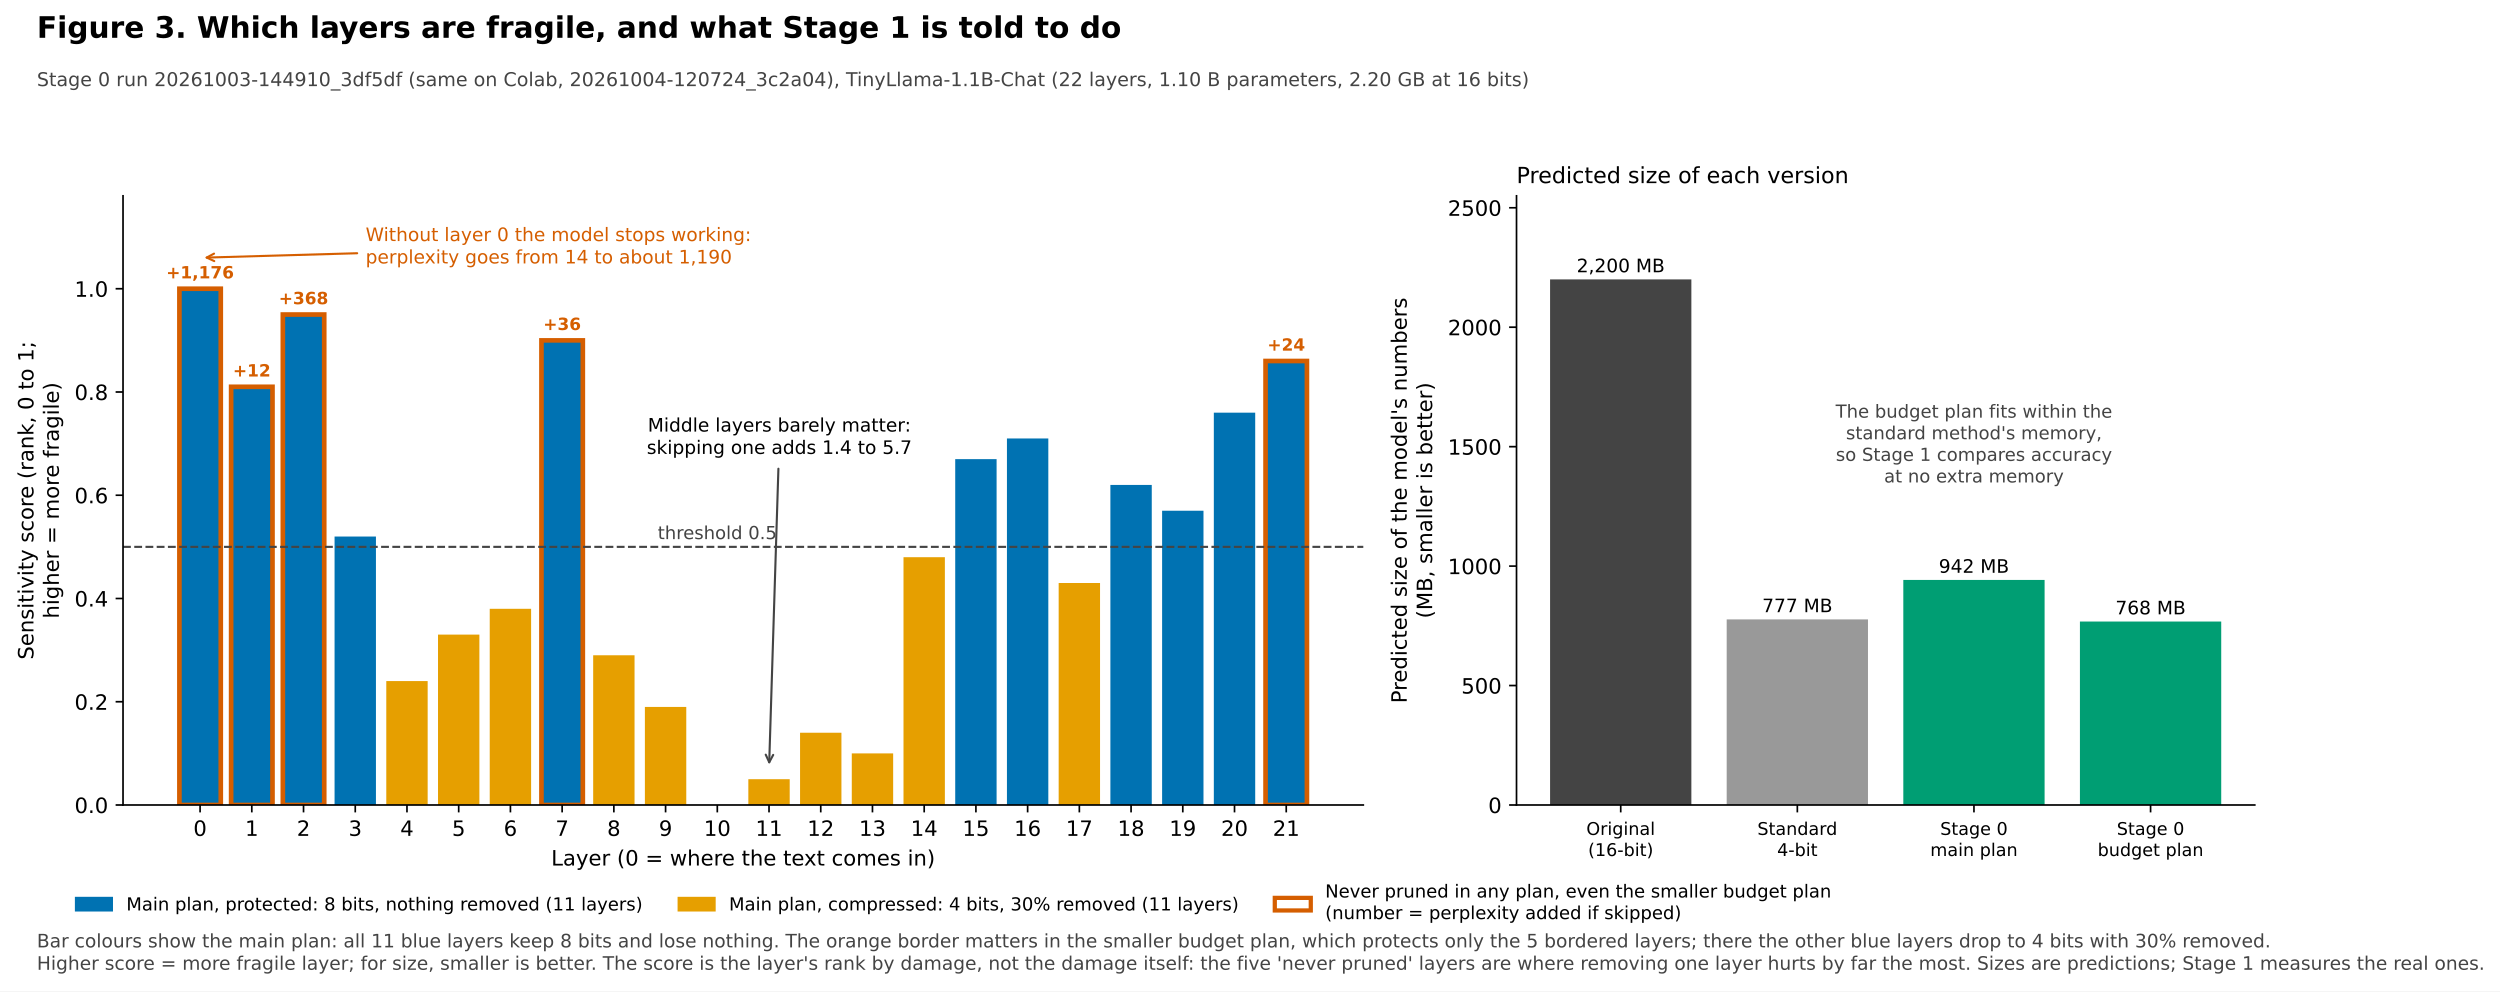
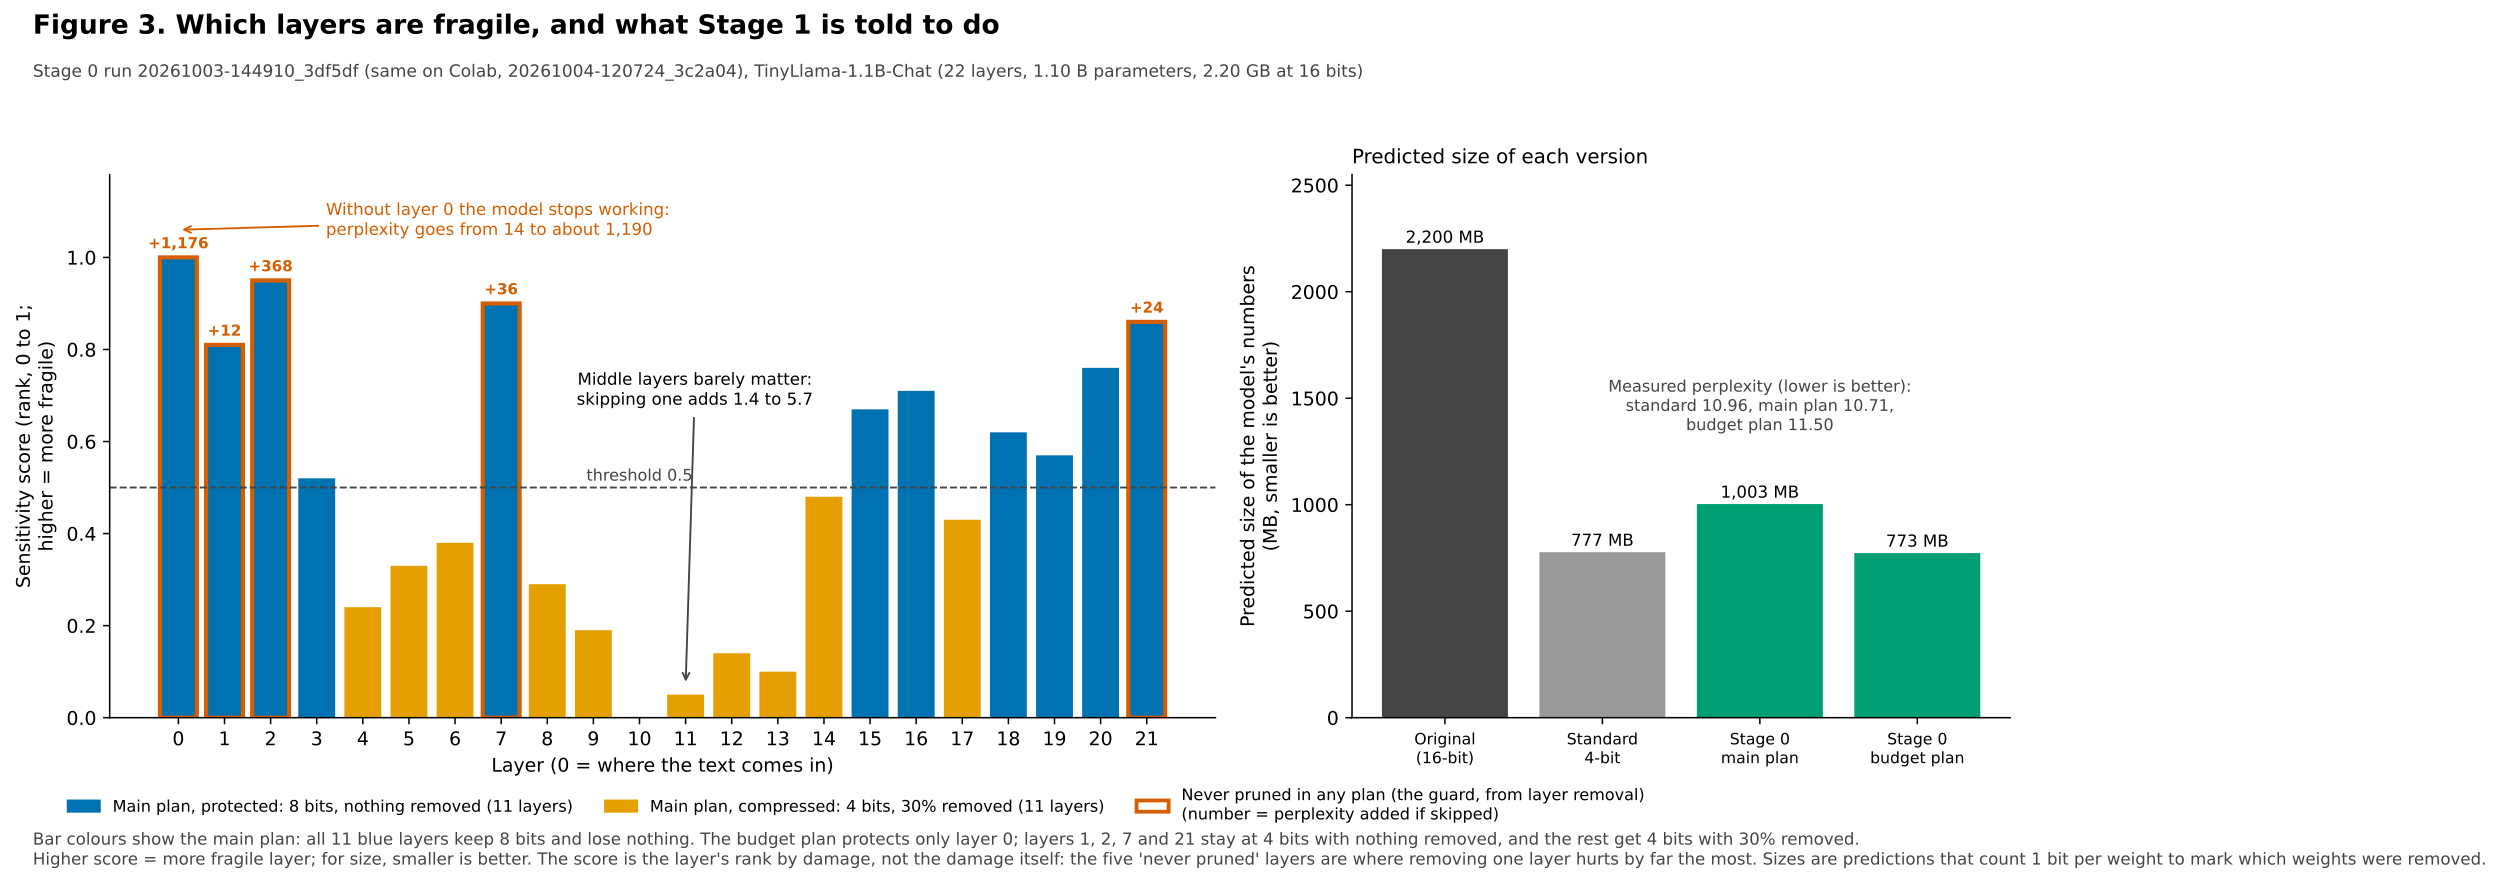
- <svg xmlns="http://www.w3.org/2000/svg" xmlns:xlink="http://www.w3.org/1999/xlink" width="1180.848pt" height="468.259pt" viewBox="0 0 1180.848 468.259" version="1.1">
+ <svg xmlns="http://www.w3.org/2000/svg" xmlns:xlink="http://www.w3.org/1999/xlink" width="1324.513pt" height="468.259pt" viewBox="0 0 1324.513 468.259" version="1.1">
  <defs>
    <style type="text/css">*{stroke-linejoin: round; stroke-linecap: butt}</style>
  </defs>
  <g id="figure_1">
    <g id="patch_1">
-       <path d="M 0 468.259  L 1180.848 468.259  L 1180.848 -0  L 0 -0  z " style="fill: #ffffff" />
+       <path d="M 0 468.259  L 1324.513 468.259  L 1324.513 -0  L 0 -0  z " style="fill: #ffffff" />
    </g>
    <g id="axes_1">
      <g id="patch_2">
        <path d="M 58.109 380.23  L 643.941 380.23  L 643.941 92.49  L 58.109 92.49  z " style="fill: #ffffff" />
      </g>
      <g id="patch_3">
-         <path d="M 84.737 380.23  L 104.281 380.23  L 104.281 136.382  L 84.737 136.382  z " clip-path="url(#pd4103426f8)" style="fill: #0072b2; stroke: #d55e00; stroke-width: 2.2; stroke-linejoin: miter" />
+         <path d="M 84.737 380.23  L 104.281 380.23  L 104.281 136.382  L 84.737 136.382  z " clip-path="url(#p1e0221e7a6)" style="fill: #0072b2; stroke: #d55e00; stroke-width: 2.2; stroke-linejoin: miter" />
      </g>
      <g id="patch_4">
-         <path d="M 109.167 380.23  L 128.711 380.23  L 128.711 182.713  L 109.167 182.713  z " clip-path="url(#pd4103426f8)" style="fill: #0072b2; stroke: #d55e00; stroke-width: 2.2; stroke-linejoin: miter" />
+         <path d="M 109.167 380.23  L 128.711 380.23  L 128.711 182.713  L 109.167 182.713  z " clip-path="url(#p1e0221e7a6)" style="fill: #0072b2; stroke: #d55e00; stroke-width: 2.2; stroke-linejoin: miter" />
      </g>
      <g id="patch_5">
-         <path d="M 133.597 380.23  L 153.142 380.23  L 153.142 148.574  L 133.597 148.574  z " clip-path="url(#pd4103426f8)" style="fill: #0072b2; stroke: #d55e00; stroke-width: 2.2; stroke-linejoin: miter" />
+         <path d="M 133.597 380.23  L 153.142 380.23  L 153.142 148.574  L 133.597 148.574  z " clip-path="url(#p1e0221e7a6)" style="fill: #0072b2; stroke: #d55e00; stroke-width: 2.2; stroke-linejoin: miter" />
      </g>
      <g id="patch_6">
-         <path d="M 158.028 380.23  L 177.572 380.23  L 177.572 253.429  L 158.028 253.429  z " clip-path="url(#pd4103426f8)" style="fill: #0072b2" />
+         <path d="M 158.028 380.23  L 177.572 380.23  L 177.572 253.429  L 158.028 253.429  z " clip-path="url(#p1e0221e7a6)" style="fill: #0072b2" />
      </g>
      <g id="patch_7">
-         <path d="M 182.458 380.23  L 202.002 380.23  L 202.002 321.706  L 182.458 321.706  z " clip-path="url(#pd4103426f8)" style="fill: #e69f00" />
+         <path d="M 182.458 380.23  L 202.002 380.23  L 202.002 321.706  L 182.458 321.706  z " clip-path="url(#p1e0221e7a6)" style="fill: #e69f00" />
      </g>
      <g id="patch_8">
-         <path d="M 206.888 380.23  L 226.432 380.23  L 226.432 299.76  L 206.888 299.76  z " clip-path="url(#pd4103426f8)" style="fill: #e69f00" />
+         <path d="M 206.888 380.23  L 226.432 380.23  L 226.432 299.76  L 206.888 299.76  z " clip-path="url(#p1e0221e7a6)" style="fill: #e69f00" />
      </g>
      <g id="patch_9">
-         <path d="M 231.318 380.23  L 250.862 380.23  L 250.862 287.568  L 231.318 287.568  z " clip-path="url(#pd4103426f8)" style="fill: #e69f00" />
+         <path d="M 231.318 380.23  L 250.862 380.23  L 250.862 287.568  L 231.318 287.568  z " clip-path="url(#p1e0221e7a6)" style="fill: #e69f00" />
      </g>
      <g id="patch_10">
-         <path d="M 255.748 380.23  L 275.292 380.23  L 275.292 160.767  L 255.748 160.767  z " clip-path="url(#pd4103426f8)" style="fill: #0072b2; stroke: #d55e00; stroke-width: 2.2; stroke-linejoin: miter" />
+         <path d="M 255.748 380.23  L 275.292 380.23  L 275.292 160.767  L 255.748 160.767  z " clip-path="url(#p1e0221e7a6)" style="fill: #0072b2; stroke: #d55e00; stroke-width: 2.2; stroke-linejoin: miter" />
      </g>
      <g id="patch_11">
-         <path d="M 280.178 380.23  L 299.722 380.23  L 299.722 309.514  L 280.178 309.514  z " clip-path="url(#pd4103426f8)" style="fill: #e69f00" />
+         <path d="M 280.178 380.23  L 299.722 380.23  L 299.722 309.514  L 280.178 309.514  z " clip-path="url(#p1e0221e7a6)" style="fill: #e69f00" />
      </g>
      <g id="patch_12">
-         <path d="M 304.608 380.23  L 324.152 380.23  L 324.152 333.899  L 304.608 333.899  z " clip-path="url(#pd4103426f8)" style="fill: #e69f00" />
+         <path d="M 304.608 380.23  L 324.152 380.23  L 324.152 333.899  L 304.608 333.899  z " clip-path="url(#p1e0221e7a6)" style="fill: #e69f00" />
      </g>
      <g id="patch_13">
-         <path d="M 329.038 380.23  L 348.582 380.23  L 348.582 380.23  L 329.038 380.23  z " clip-path="url(#pd4103426f8)" style="fill: #e69f00" />
+         <path d="M 329.038 380.23  L 348.582 380.23  L 348.582 380.23  L 329.038 380.23  z " clip-path="url(#p1e0221e7a6)" style="fill: #e69f00" />
      </g>
      <g id="patch_14">
-         <path d="M 353.468 380.23  L 373.012 380.23  L 373.012 368.037  L 353.468 368.037  z " clip-path="url(#pd4103426f8)" style="fill: #e69f00" />
+         <path d="M 353.468 380.23  L 373.012 380.23  L 373.012 368.037  L 353.468 368.037  z " clip-path="url(#p1e0221e7a6)" style="fill: #e69f00" />
      </g>
      <g id="patch_15">
-         <path d="M 377.898 380.23  L 397.442 380.23  L 397.442 346.091  L 377.898 346.091  z " clip-path="url(#pd4103426f8)" style="fill: #e69f00" />
+         <path d="M 377.898 380.23  L 397.442 380.23  L 397.442 346.091  L 377.898 346.091  z " clip-path="url(#p1e0221e7a6)" style="fill: #e69f00" />
      </g>
      <g id="patch_16">
-         <path d="M 402.328 380.23  L 421.872 380.23  L 421.872 355.845  L 402.328 355.845  z " clip-path="url(#pd4103426f8)" style="fill: #e69f00" />
+         <path d="M 402.328 380.23  L 421.872 380.23  L 421.872 355.845  L 402.328 355.845  z " clip-path="url(#p1e0221e7a6)" style="fill: #e69f00" />
      </g>
      <g id="patch_17">
-         <path d="M 426.758 380.23  L 446.302 380.23  L 446.302 263.183  L 426.758 263.183  z " clip-path="url(#pd4103426f8)" style="fill: #e69f00" />
+         <path d="M 426.758 380.23  L 446.302 380.23  L 446.302 263.183  L 426.758 263.183  z " clip-path="url(#p1e0221e7a6)" style="fill: #e69f00" />
      </g>
      <g id="patch_18">
-         <path d="M 451.188 380.23  L 470.732 380.23  L 470.732 216.852  L 451.188 216.852  z " clip-path="url(#pd4103426f8)" style="fill: #0072b2" />
+         <path d="M 451.188 380.23  L 470.732 380.23  L 470.732 216.852  L 451.188 216.852  z " clip-path="url(#p1e0221e7a6)" style="fill: #0072b2" />
      </g>
      <g id="patch_19">
-         <path d="M 475.618 380.23  L 495.162 380.23  L 495.162 207.098  L 475.618 207.098  z " clip-path="url(#pd4103426f8)" style="fill: #0072b2" />
+         <path d="M 475.618 380.23  L 495.162 380.23  L 495.162 207.098  L 475.618 207.098  z " clip-path="url(#p1e0221e7a6)" style="fill: #0072b2" />
      </g>
      <g id="patch_20">
-         <path d="M 500.048 380.23  L 519.592 380.23  L 519.592 275.375  L 500.048 275.375  z " clip-path="url(#pd4103426f8)" style="fill: #e69f00" />
+         <path d="M 500.048 380.23  L 519.592 380.23  L 519.592 275.375  L 500.048 275.375  z " clip-path="url(#p1e0221e7a6)" style="fill: #e69f00" />
      </g>
      <g id="patch_21">
-         <path d="M 524.478 380.23  L 544.022 380.23  L 544.022 229.044  L 524.478 229.044  z " clip-path="url(#pd4103426f8)" style="fill: #0072b2" />
+         <path d="M 524.478 380.23  L 544.022 380.23  L 544.022 229.044  L 524.478 229.044  z " clip-path="url(#p1e0221e7a6)" style="fill: #0072b2" />
      </g>
      <g id="patch_22">
-         <path d="M 548.908 380.23  L 568.453 380.23  L 568.453 241.237  L 548.908 241.237  z " clip-path="url(#pd4103426f8)" style="fill: #0072b2" />
+         <path d="M 548.908 380.23  L 568.453 380.23  L 568.453 241.237  L 548.908 241.237  z " clip-path="url(#p1e0221e7a6)" style="fill: #0072b2" />
      </g>
      <g id="patch_23">
-         <path d="M 573.339 380.23  L 592.883 380.23  L 592.883 194.906  L 573.339 194.906  z " clip-path="url(#pd4103426f8)" style="fill: #0072b2" />
+         <path d="M 573.339 380.23  L 592.883 380.23  L 592.883 194.906  L 573.339 194.906  z " clip-path="url(#p1e0221e7a6)" style="fill: #0072b2" />
      </g>
      <g id="patch_24">
-         <path d="M 597.769 380.23  L 617.313 380.23  L 617.313 170.521  L 597.769 170.521  z " clip-path="url(#pd4103426f8)" style="fill: #0072b2; stroke: #d55e00; stroke-width: 2.2; stroke-linejoin: miter" />
+         <path d="M 597.769 380.23  L 617.313 380.23  L 617.313 170.521  L 597.769 170.521  z " clip-path="url(#p1e0221e7a6)" style="fill: #0072b2; stroke: #d55e00; stroke-width: 2.2; stroke-linejoin: miter" />
      </g>
      <g id="matplotlib.axis_1">
        <g id="xtick_1">
          <g id="line2d_1">
            <defs>
-               <path id="m1e50b0dec1" d="M 0 0  L 0 3.5  " style="stroke: #000000; stroke-width: 0.8" />
+               <path id="m26dc2dd9d1" d="M 0 0  L 0 3.5  " style="stroke: #000000; stroke-width: 0.8" />
            </defs>
            <g>
-               <use xlink:href="#m1e50b0dec1" x="94.509" y="380.23" style="stroke: #000000; stroke-width: 0.8" />
+               <use xlink:href="#m26dc2dd9d1" x="94.509" y="380.23" style="stroke: #000000; stroke-width: 0.8" />
            </g>
          </g>
          <g id="text_1">
            <text style="font-size: 10px; font-family: 'DejaVu Sans'; text-anchor: middle" x="94.509" y="394.827" transform="rotate(-0 94.50938 394.8273)">0</text>
          </g>
        </g>
        <g id="xtick_2">
          <g id="line2d_2">
            <g>
-               <use xlink:href="#m1e50b0dec1" x="118.939" y="380.23" style="stroke: #000000; stroke-width: 0.8" />
+               <use xlink:href="#m26dc2dd9d1" x="118.939" y="380.23" style="stroke: #000000; stroke-width: 0.8" />
            </g>
          </g>
          <g id="text_2">
            <text style="font-size: 10px; font-family: 'DejaVu Sans'; text-anchor: middle" x="118.939" y="394.827" transform="rotate(-0 118.9394 394.8273)">1</text>
          </g>
        </g>
        <g id="xtick_3">
          <g id="line2d_3">
            <g>
-               <use xlink:href="#m1e50b0dec1" x="143.369" y="380.23" style="stroke: #000000; stroke-width: 0.8" />
+               <use xlink:href="#m26dc2dd9d1" x="143.369" y="380.23" style="stroke: #000000; stroke-width: 0.8" />
            </g>
          </g>
          <g id="text_3">
            <text style="font-size: 10px; font-family: 'DejaVu Sans'; text-anchor: middle" x="143.369" y="394.827" transform="rotate(-0 143.3695 394.8273)">2</text>
          </g>
        </g>
        <g id="xtick_4">
          <g id="line2d_4">
            <g>
-               <use xlink:href="#m1e50b0dec1" x="167.8" y="380.23" style="stroke: #000000; stroke-width: 0.8" />
+               <use xlink:href="#m26dc2dd9d1" x="167.8" y="380.23" style="stroke: #000000; stroke-width: 0.8" />
            </g>
          </g>
          <g id="text_4">
            <text style="font-size: 10px; font-family: 'DejaVu Sans'; text-anchor: middle" x="167.8" y="394.827" transform="rotate(-0 167.7996 394.8273)">3</text>
          </g>
        </g>
        <g id="xtick_5">
          <g id="line2d_5">
            <g>
-               <use xlink:href="#m1e50b0dec1" x="192.23" y="380.23" style="stroke: #000000; stroke-width: 0.8" />
+               <use xlink:href="#m26dc2dd9d1" x="192.23" y="380.23" style="stroke: #000000; stroke-width: 0.8" />
            </g>
          </g>
          <g id="text_5">
            <text style="font-size: 10px; font-family: 'DejaVu Sans'; text-anchor: middle" x="192.23" y="394.827" transform="rotate(-0 192.2296 394.8273)">4</text>
          </g>
        </g>
        <g id="xtick_6">
          <g id="line2d_6">
            <g>
-               <use xlink:href="#m1e50b0dec1" x="216.66" y="380.23" style="stroke: #000000; stroke-width: 0.8" />
+               <use xlink:href="#m26dc2dd9d1" x="216.66" y="380.23" style="stroke: #000000; stroke-width: 0.8" />
            </g>
          </g>
          <g id="text_6">
            <text style="font-size: 10px; font-family: 'DejaVu Sans'; text-anchor: middle" x="216.66" y="394.827" transform="rotate(-0 216.6597 394.8273)">5</text>
          </g>
        </g>
        <g id="xtick_7">
          <g id="line2d_7">
            <g>
-               <use xlink:href="#m1e50b0dec1" x="241.09" y="380.23" style="stroke: #000000; stroke-width: 0.8" />
+               <use xlink:href="#m26dc2dd9d1" x="241.09" y="380.23" style="stroke: #000000; stroke-width: 0.8" />
            </g>
          </g>
          <g id="text_7">
            <text style="font-size: 10px; font-family: 'DejaVu Sans'; text-anchor: middle" x="241.09" y="394.827" transform="rotate(-0 241.0897 394.8273)">6</text>
          </g>
        </g>
        <g id="xtick_8">
          <g id="line2d_8">
            <g>
-               <use xlink:href="#m1e50b0dec1" x="265.52" y="380.23" style="stroke: #000000; stroke-width: 0.8" />
+               <use xlink:href="#m26dc2dd9d1" x="265.52" y="380.23" style="stroke: #000000; stroke-width: 0.8" />
            </g>
          </g>
          <g id="text_8">
            <text style="font-size: 10px; font-family: 'DejaVu Sans'; text-anchor: middle" x="265.52" y="394.827" transform="rotate(-0 265.5198 394.8273)">7</text>
          </g>
        </g>
        <g id="xtick_9">
          <g id="line2d_9">
            <g>
-               <use xlink:href="#m1e50b0dec1" x="289.95" y="380.23" style="stroke: #000000; stroke-width: 0.8" />
+               <use xlink:href="#m26dc2dd9d1" x="289.95" y="380.23" style="stroke: #000000; stroke-width: 0.8" />
            </g>
          </g>
          <g id="text_9">
            <text style="font-size: 10px; font-family: 'DejaVu Sans'; text-anchor: middle" x="289.95" y="394.827" transform="rotate(-0 289.9499 394.8273)">8</text>
          </g>
        </g>
        <g id="xtick_10">
          <g id="line2d_10">
            <g>
-               <use xlink:href="#m1e50b0dec1" x="314.38" y="380.23" style="stroke: #000000; stroke-width: 0.8" />
+               <use xlink:href="#m26dc2dd9d1" x="314.38" y="380.23" style="stroke: #000000; stroke-width: 0.8" />
            </g>
          </g>
          <g id="text_10">
            <text style="font-size: 10px; font-family: 'DejaVu Sans'; text-anchor: middle" x="314.38" y="394.827" transform="rotate(-0 314.3799 394.8273)">9</text>
          </g>
        </g>
        <g id="xtick_11">
          <g id="line2d_11">
            <g>
-               <use xlink:href="#m1e50b0dec1" x="338.81" y="380.23" style="stroke: #000000; stroke-width: 0.8" />
+               <use xlink:href="#m26dc2dd9d1" x="338.81" y="380.23" style="stroke: #000000; stroke-width: 0.8" />
            </g>
          </g>
          <g id="text_11">
            <text style="font-size: 10px; font-family: 'DejaVu Sans'; text-anchor: middle" x="338.81" y="394.827" transform="rotate(-0 338.81 394.8273)">10</text>
          </g>
        </g>
        <g id="xtick_12">
          <g id="line2d_12">
            <g>
-               <use xlink:href="#m1e50b0dec1" x="363.24" y="380.23" style="stroke: #000000; stroke-width: 0.8" />
+               <use xlink:href="#m26dc2dd9d1" x="363.24" y="380.23" style="stroke: #000000; stroke-width: 0.8" />
            </g>
          </g>
          <g id="text_12">
            <text style="font-size: 10px; font-family: 'DejaVu Sans'; text-anchor: middle" x="363.24" y="394.827" transform="rotate(-0 363.24 394.8273)">11</text>
          </g>
        </g>
        <g id="xtick_13">
          <g id="line2d_13">
            <g>
-               <use xlink:href="#m1e50b0dec1" x="387.67" y="380.23" style="stroke: #000000; stroke-width: 0.8" />
+               <use xlink:href="#m26dc2dd9d1" x="387.67" y="380.23" style="stroke: #000000; stroke-width: 0.8" />
            </g>
          </g>
          <g id="text_13">
            <text style="font-size: 10px; font-family: 'DejaVu Sans'; text-anchor: middle" x="387.67" y="394.827" transform="rotate(-0 387.6701 394.8273)">12</text>
          </g>
        </g>
        <g id="xtick_14">
          <g id="line2d_14">
            <g>
-               <use xlink:href="#m1e50b0dec1" x="412.1" y="380.23" style="stroke: #000000; stroke-width: 0.8" />
+               <use xlink:href="#m26dc2dd9d1" x="412.1" y="380.23" style="stroke: #000000; stroke-width: 0.8" />
            </g>
          </g>
          <g id="text_14">
            <text style="font-size: 10px; font-family: 'DejaVu Sans'; text-anchor: middle" x="412.1" y="394.827" transform="rotate(-0 412.1001 394.8273)">13</text>
          </g>
        </g>
        <g id="xtick_15">
          <g id="line2d_15">
            <g>
-               <use xlink:href="#m1e50b0dec1" x="436.53" y="380.23" style="stroke: #000000; stroke-width: 0.8" />
+               <use xlink:href="#m26dc2dd9d1" x="436.53" y="380.23" style="stroke: #000000; stroke-width: 0.8" />
            </g>
          </g>
          <g id="text_15">
            <text style="font-size: 10px; font-family: 'DejaVu Sans'; text-anchor: middle" x="436.53" y="394.827" transform="rotate(-0 436.5302 394.8273)">14</text>
          </g>
        </g>
        <g id="xtick_16">
          <g id="line2d_16">
            <g>
-               <use xlink:href="#m1e50b0dec1" x="460.96" y="380.23" style="stroke: #000000; stroke-width: 0.8" />
+               <use xlink:href="#m26dc2dd9d1" x="460.96" y="380.23" style="stroke: #000000; stroke-width: 0.8" />
            </g>
          </g>
          <g id="text_16">
            <text style="font-size: 10px; font-family: 'DejaVu Sans'; text-anchor: middle" x="460.96" y="394.827" transform="rotate(-0 460.9603 394.8273)">15</text>
          </g>
        </g>
        <g id="xtick_17">
          <g id="line2d_17">
            <g>
-               <use xlink:href="#m1e50b0dec1" x="485.39" y="380.23" style="stroke: #000000; stroke-width: 0.8" />
+               <use xlink:href="#m26dc2dd9d1" x="485.39" y="380.23" style="stroke: #000000; stroke-width: 0.8" />
            </g>
          </g>
          <g id="text_17">
            <text style="font-size: 10px; font-family: 'DejaVu Sans'; text-anchor: middle" x="485.39" y="394.827" transform="rotate(-0 485.3903 394.8273)">16</text>
          </g>
        </g>
        <g id="xtick_18">
          <g id="line2d_18">
            <g>
-               <use xlink:href="#m1e50b0dec1" x="509.82" y="380.23" style="stroke: #000000; stroke-width: 0.8" />
+               <use xlink:href="#m26dc2dd9d1" x="509.82" y="380.23" style="stroke: #000000; stroke-width: 0.8" />
            </g>
          </g>
          <g id="text_18">
            <text style="font-size: 10px; font-family: 'DejaVu Sans'; text-anchor: middle" x="509.82" y="394.827" transform="rotate(-0 509.8204 394.8273)">17</text>
          </g>
        </g>
        <g id="xtick_19">
          <g id="line2d_19">
            <g>
-               <use xlink:href="#m1e50b0dec1" x="534.25" y="380.23" style="stroke: #000000; stroke-width: 0.8" />
+               <use xlink:href="#m26dc2dd9d1" x="534.25" y="380.23" style="stroke: #000000; stroke-width: 0.8" />
            </g>
          </g>
          <g id="text_19">
            <text style="font-size: 10px; font-family: 'DejaVu Sans'; text-anchor: middle" x="534.25" y="394.827" transform="rotate(-0 534.2504 394.8273)">18</text>
          </g>
        </g>
        <g id="xtick_20">
          <g id="line2d_20">
            <g>
-               <use xlink:href="#m1e50b0dec1" x="558.68" y="380.23" style="stroke: #000000; stroke-width: 0.8" />
+               <use xlink:href="#m26dc2dd9d1" x="558.68" y="380.23" style="stroke: #000000; stroke-width: 0.8" />
            </g>
          </g>
          <g id="text_20">
            <text style="font-size: 10px; font-family: 'DejaVu Sans'; text-anchor: middle" x="558.68" y="394.827" transform="rotate(-0 558.6805 394.8273)">19</text>
          </g>
        </g>
        <g id="xtick_21">
          <g id="line2d_21">
            <g>
-               <use xlink:href="#m1e50b0dec1" x="583.111" y="380.23" style="stroke: #000000; stroke-width: 0.8" />
+               <use xlink:href="#m26dc2dd9d1" x="583.111" y="380.23" style="stroke: #000000; stroke-width: 0.8" />
            </g>
          </g>
          <g id="text_21">
            <text style="font-size: 10px; font-family: 'DejaVu Sans'; text-anchor: middle" x="583.111" y="394.827" transform="rotate(-0 583.1106 394.8273)">20</text>
          </g>
        </g>
        <g id="xtick_22">
          <g id="line2d_22">
            <g>
-               <use xlink:href="#m1e50b0dec1" x="607.541" y="380.23" style="stroke: #000000; stroke-width: 0.8" />
+               <use xlink:href="#m26dc2dd9d1" x="607.541" y="380.23" style="stroke: #000000; stroke-width: 0.8" />
            </g>
          </g>
          <g id="text_22">
            <text style="font-size: 10px; font-family: 'DejaVu Sans'; text-anchor: middle" x="607.541" y="394.827" transform="rotate(-0 607.5406 394.8273)">21</text>
          </g>
        </g>
        <g id="text_23">
          <text style="font-size: 10px; font-family: 'DejaVu Sans'; text-anchor: middle" x="351.025" y="408.828" transform="rotate(-0 351.025 408.8281)">Layer (0 = where the text comes in)</text>
        </g>
      </g>
      <g id="matplotlib.axis_2">
        <g id="ytick_1">
          <g id="line2d_23">
            <defs>
-               <path id="m07a5b98dcb" d="M 0 0  L -3.5 0  " style="stroke: #000000; stroke-width: 0.8" />
+               <path id="m6b85bd464a" d="M 0 0  L -3.5 0  " style="stroke: #000000; stroke-width: 0.8" />
            </defs>
            <g>
-               <use xlink:href="#m07a5b98dcb" x="58.109" y="380.23" style="stroke: #000000; stroke-width: 0.8" />
+               <use xlink:href="#m6b85bd464a" x="58.109" y="380.23" style="stroke: #000000; stroke-width: 0.8" />
            </g>
          </g>
          <g id="text_24">
            <text style="font-size: 10px; font-family: 'DejaVu Sans'; text-anchor: end" x="51.109" y="384.028" transform="rotate(-0 51.10859 384.0285)">0.0</text>
          </g>
        </g>
        <g id="ytick_2">
          <g id="line2d_24">
            <g>
-               <use xlink:href="#m07a5b98dcb" x="58.109" y="331.46" style="stroke: #000000; stroke-width: 0.8" />
+               <use xlink:href="#m6b85bd464a" x="58.109" y="331.46" style="stroke: #000000; stroke-width: 0.8" />
            </g>
          </g>
          <g id="text_25">
            <text style="font-size: 10px; font-family: 'DejaVu Sans'; text-anchor: end" x="51.109" y="335.259" transform="rotate(-0 51.10859 335.259)">0.2</text>
          </g>
        </g>
        <g id="ytick_3">
          <g id="line2d_25">
            <g>
-               <use xlink:href="#m07a5b98dcb" x="58.109" y="282.691" style="stroke: #000000; stroke-width: 0.8" />
+               <use xlink:href="#m6b85bd464a" x="58.109" y="282.691" style="stroke: #000000; stroke-width: 0.8" />
            </g>
          </g>
          <g id="text_26">
            <text style="font-size: 10px; font-family: 'DejaVu Sans'; text-anchor: end" x="51.109" y="286.489" transform="rotate(-0 51.10859 286.4895)">0.4</text>
          </g>
        </g>
        <g id="ytick_4">
          <g id="line2d_26">
            <g>
-               <use xlink:href="#m07a5b98dcb" x="58.109" y="233.921" style="stroke: #000000; stroke-width: 0.8" />
+               <use xlink:href="#m6b85bd464a" x="58.109" y="233.921" style="stroke: #000000; stroke-width: 0.8" />
            </g>
          </g>
          <g id="text_27">
            <text style="font-size: 10px; font-family: 'DejaVu Sans'; text-anchor: end" x="51.109" y="237.72" transform="rotate(-0 51.10859 237.72)">0.6</text>
          </g>
        </g>
        <g id="ytick_5">
          <g id="line2d_27">
            <g>
-               <use xlink:href="#m07a5b98dcb" x="58.109" y="185.152" style="stroke: #000000; stroke-width: 0.8" />
+               <use xlink:href="#m6b85bd464a" x="58.109" y="185.152" style="stroke: #000000; stroke-width: 0.8" />
            </g>
          </g>
          <g id="text_28">
            <text style="font-size: 10px; font-family: 'DejaVu Sans'; text-anchor: end" x="51.109" y="188.95" transform="rotate(-0 51.10859 188.9504)">0.8</text>
          </g>
        </g>
        <g id="ytick_6">
          <g id="line2d_28">
            <g>
-               <use xlink:href="#m07a5b98dcb" x="58.109" y="136.382" style="stroke: #000000; stroke-width: 0.8" />
+               <use xlink:href="#m6b85bd464a" x="58.109" y="136.382" style="stroke: #000000; stroke-width: 0.8" />
            </g>
          </g>
          <g id="text_29">
            <text style="font-size: 10px; font-family: 'DejaVu Sans'; text-anchor: end" x="51.109" y="140.181" transform="rotate(-0 51.10859 140.1809)">1.0</text>
          </g>
        </g>
        <g id="text_30">
          <text style="font-size: 10px; font-family: 'DejaVu Sans'" transform="translate(15.79941 311.5604) rotate(-90)">Sensitivity score (rank, 0 to 1;</text>
          <text style="font-size: 10px; font-family: 'DejaVu Sans'" transform="translate(27.80215 292.1604) rotate(-90)">higher = more fragile)</text>
        </g>
      </g>
      <g id="line2d_29">
-         <path d="M 58.109 258.306  L 643.941 258.306  " clip-path="url(#pd4103426f8)" style="fill: none; stroke-dasharray: 3.7,1.6; stroke-dashoffset: 0; stroke: #444444" />
+         <path d="M 58.109 258.306  L 643.941 258.306  " clip-path="url(#p1e0221e7a6)" style="fill: none; stroke-dasharray: 3.7,1.6; stroke-dashoffset: 0; stroke: #444444" />
      </g>
      <g id="patch_25">
        <path d="M 58.109 380.23  L 58.109 92.49  " style="fill: none; stroke: #000000; stroke-width: 0.8; stroke-linejoin: miter; stroke-linecap: square" />
      </g>
      <g id="patch_26">
        <path d="M 58.109 380.23  L 643.941 380.23  " style="fill: none; stroke: #000000; stroke-width: 0.8; stroke-linejoin: miter; stroke-linecap: square" />
      </g>
      <g id="text_31">
        <text style="font-size: 8.5px; font-family: 'DejaVu Sans'; text-anchor: middle; fill: #444444" x="338.81" y="254.648" transform="rotate(-0 338.81 254.6482)">threshold 0.5</text>
      </g>
      <g id="text_32">
        <text style="font-weight: 700; font-size: 8px; font-family: 'DejaVu Sans'; text-anchor: middle; fill: #d55e00" x="94.509" y="131.505" transform="rotate(-0 94.50938 131.5051)">+1,176</text>
      </g>
      <g id="text_33">
        <text style="font-weight: 700; font-size: 8px; font-family: 'DejaVu Sans'; text-anchor: middle; fill: #d55e00" x="118.939" y="177.836" transform="rotate(-0 118.9394 177.8362)">+12</text>
      </g>
      <g id="text_34">
        <text style="font-weight: 700; font-size: 8px; font-family: 'DejaVu Sans'; text-anchor: middle; fill: #d55e00" x="143.369" y="143.698" transform="rotate(-0 143.3695 143.6975)">+368</text>
      </g>
      <g id="text_35">
        <text style="font-weight: 700; font-size: 8px; font-family: 'DejaVu Sans'; text-anchor: middle; fill: #d55e00" x="607.541" y="165.644" transform="rotate(-0 607.5406 165.6438)">+24</text>
      </g>
      <g id="text_36">
        <text style="font-weight: 700; font-size: 8px; font-family: 'DejaVu Sans'; text-anchor: middle; fill: #d55e00" x="265.52" y="155.89" transform="rotate(-0 265.5198 155.8899)">+36</text>
      </g>
      <g id="patch_27">
        <path d="M 168.693 119.614  Q 132.599 120.654 97.624 121.662  " style="fill: none; stroke: #d55e00; stroke-linecap: round" />
        <path d="M 101.193 123.319  L 97.624 121.662  L 101.092 119.801  " style="fill: none; stroke: #d55e00; stroke-linecap: round" />
      </g>
      <g id="text_37">
        <text style="font-size: 8.8px; font-family: 'DejaVu Sans'; fill: #d55e00" transform="translate(172.6856 113.8794)">Without layer 0 the model stops working:</text>
        <text style="font-size: 8.8px; font-family: 'DejaVu Sans'; fill: #d55e00" transform="translate(172.6856 124.4418)">perplexity goes from 14 to about 1,190</text>
      </g>
      <g id="patch_28">
        <path d="M 367.671 221.402  Q 365.487 291.28 363.338 360.04  " style="fill: none; stroke: #444444; stroke-linecap: round" />
        <path d="M 365.207 356.577  L 363.338 360.04  L 361.688 356.467  " style="fill: none; stroke: #444444; stroke-linecap: round" />
      </g>
      <g id="text_38">
        <text style="font-size: 8.8px; font-family: 'DejaVu Sans'" transform="translate(305.9754 203.8509)">Middle layers barely matter:</text>
        <text style="font-size: 8.8px; font-family: 'DejaVu Sans'" transform="translate(305.5058 214.4133)">skipping one adds 1.4 to 5.7</text>
      </g>
    </g>
    <g id="axes_2">
      <g id="patch_29">
        <path d="M 716.31 380.23  L 1065.02 380.23  L 1065.02 92.49  L 716.31 92.49  z " style="fill: #ffffff" />
      </g>
      <g id="patch_30">
-         <path d="M 732.16 380.23  L 798.899 380.23  L 798.899 131.983  L 732.16 131.983  z " clip-path="url(#pf2fd3f660a)" style="fill: #444444" />
+         <path d="M 732.16 380.23  L 798.899 380.23  L 798.899 131.983  L 732.16 131.983  z " clip-path="url(#pe43812f350)" style="fill: #444444" />
      </g>
      <g id="patch_31">
-         <path d="M 815.584 380.23  L 882.323 380.23  L 882.323 292.554  L 815.584 292.554  z " clip-path="url(#pf2fd3f660a)" style="fill: #999999" />
+         <path d="M 815.584 380.23  L 882.323 380.23  L 882.323 292.554  L 815.584 292.554  z " clip-path="url(#pe43812f350)" style="fill: #999999" />
      </g>
      <g id="patch_32">
-         <path d="M 899.007 380.23  L 965.746 380.23  L 965.746 273.935  L 899.007 273.935  z " clip-path="url(#pf2fd3f660a)" style="fill: #009e73" />
+         <path d="M 899.007 380.23  L 965.746 380.23  L 965.746 267.052  L 899.007 267.052  z " clip-path="url(#pe43812f350)" style="fill: #009e73" />
      </g>
      <g id="patch_33">
-         <path d="M 982.431 380.23  L 1049.17 380.23  L 1049.17 293.569  L 982.431 293.569  z " clip-path="url(#pf2fd3f660a)" style="fill: #009e73" />
+         <path d="M 982.431 380.23  L 1049.17 380.23  L 1049.17 293.005  L 982.431 293.005  z " clip-path="url(#pe43812f350)" style="fill: #009e73" />
      </g>
      <g id="matplotlib.axis_3">
        <g id="xtick_23">
          <g id="line2d_30">
            <g>
-               <use xlink:href="#m1e50b0dec1" x="765.53" y="380.23" style="stroke: #000000; stroke-width: 0.8" />
+               <use xlink:href="#m26dc2dd9d1" x="765.53" y="380.23" style="stroke: #000000; stroke-width: 0.8" />
            </g>
          </g>
          <g id="text_39">
            <text style="font-size: 8.3px; font-family: 'DejaVu Sans'" transform="translate(749.2904 394.3672)">Original</text>
            <text style="font-size: 8.3px; font-family: 'DejaVu Sans'" transform="translate(750.099 404.3294)">(16-bit)</text>
          </g>
        </g>
        <g id="xtick_24">
          <g id="line2d_31">
            <g>
-               <use xlink:href="#m1e50b0dec1" x="848.953" y="380.23" style="stroke: #000000; stroke-width: 0.8" />
+               <use xlink:href="#m26dc2dd9d1" x="848.953" y="380.23" style="stroke: #000000; stroke-width: 0.8" />
            </g>
          </g>
          <g id="text_40">
            <text style="font-size: 8.3px; font-family: 'DejaVu Sans'" transform="translate(830.0727 394.3672)">Standard</text>
            <text style="font-size: 8.3px; font-family: 'DejaVu Sans'" transform="translate(839.4011 404.3294)">4-bit</text>
          </g>
        </g>
        <g id="xtick_25">
          <g id="line2d_32">
            <g>
-               <use xlink:href="#m1e50b0dec1" x="932.377" y="380.23" style="stroke: #000000; stroke-width: 0.8" />
+               <use xlink:href="#m26dc2dd9d1" x="932.377" y="380.23" style="stroke: #000000; stroke-width: 0.8" />
            </g>
          </g>
          <g id="text_41">
            <text style="font-size: 8.3px; font-family: 'DejaVu Sans'" transform="translate(916.4245 394.3665)">Stage 0</text>
            <text style="font-size: 8.3px; font-family: 'DejaVu Sans'" transform="translate(911.7285 404.3288)">main plan</text>
          </g>
        </g>
        <g id="xtick_26">
          <g id="line2d_33">
            <g>
-               <use xlink:href="#m1e50b0dec1" x="1015.8" y="380.23" style="stroke: #000000; stroke-width: 0.8" />
+               <use xlink:href="#m26dc2dd9d1" x="1015.8" y="380.23" style="stroke: #000000; stroke-width: 0.8" />
            </g>
          </g>
          <g id="text_42">
            <text style="font-size: 8.3px; font-family: 'DejaVu Sans'" transform="translate(999.848 394.3665)">Stage 0</text>
            <text style="font-size: 8.3px; font-family: 'DejaVu Sans'" transform="translate(990.8061 404.3288)">budget plan</text>
          </g>
        </g>
      </g>
      <g id="matplotlib.axis_4">
        <g id="ytick_7">
          <g id="line2d_34">
            <g>
-               <use xlink:href="#m07a5b98dcb" x="716.31" y="380.23" style="stroke: #000000; stroke-width: 0.8" />
+               <use xlink:href="#m6b85bd464a" x="716.31" y="380.23" style="stroke: #000000; stroke-width: 0.8" />
            </g>
          </g>
          <g id="text_43">
            <text style="font-size: 10px; font-family: 'DejaVu Sans'; text-anchor: end" x="709.31" y="384.028" transform="rotate(-0 709.31 384.0285)">0</text>
          </g>
        </g>
        <g id="ytick_8">
          <g id="line2d_35">
            <g>
-               <use xlink:href="#m07a5b98dcb" x="716.31" y="323.81" style="stroke: #000000; stroke-width: 0.8" />
+               <use xlink:href="#m6b85bd464a" x="716.31" y="323.81" style="stroke: #000000; stroke-width: 0.8" />
            </g>
          </g>
          <g id="text_44">
            <text style="font-size: 10px; font-family: 'DejaVu Sans'; text-anchor: end" x="709.31" y="327.609" transform="rotate(-0 709.31 327.6089)">500</text>
          </g>
        </g>
        <g id="ytick_9">
          <g id="line2d_36">
            <g>
-               <use xlink:href="#m07a5b98dcb" x="716.31" y="267.39" style="stroke: #000000; stroke-width: 0.8" />
+               <use xlink:href="#m6b85bd464a" x="716.31" y="267.39" style="stroke: #000000; stroke-width: 0.8" />
            </g>
          </g>
          <g id="text_45">
            <text style="font-size: 10px; font-family: 'DejaVu Sans'; text-anchor: end" x="709.31" y="271.189" transform="rotate(-0 709.31 271.1892)">1000</text>
          </g>
        </g>
        <g id="ytick_10">
          <g id="line2d_37">
            <g>
-               <use xlink:href="#m07a5b98dcb" x="716.31" y="210.971" style="stroke: #000000; stroke-width: 0.8" />
+               <use xlink:href="#m6b85bd464a" x="716.31" y="210.971" style="stroke: #000000; stroke-width: 0.8" />
            </g>
          </g>
          <g id="text_46">
            <text style="font-size: 10px; font-family: 'DejaVu Sans'; text-anchor: end" x="709.31" y="214.77" transform="rotate(-0 709.31 214.7696)">1500</text>
          </g>
        </g>
        <g id="ytick_11">
          <g id="line2d_38">
            <g>
-               <use xlink:href="#m07a5b98dcb" x="716.31" y="154.551" style="stroke: #000000; stroke-width: 0.8" />
+               <use xlink:href="#m6b85bd464a" x="716.31" y="154.551" style="stroke: #000000; stroke-width: 0.8" />
            </g>
          </g>
          <g id="text_47">
            <text style="font-size: 10px; font-family: 'DejaVu Sans'; text-anchor: end" x="709.31" y="158.35" transform="rotate(-0 709.31 158.35)">2000</text>
          </g>
        </g>
        <g id="ytick_12">
          <g id="line2d_39">
            <g>
-               <use xlink:href="#m07a5b98dcb" x="716.31" y="98.132" style="stroke: #000000; stroke-width: 0.8" />
+               <use xlink:href="#m6b85bd464a" x="716.31" y="98.132" style="stroke: #000000; stroke-width: 0.8" />
            </g>
          </g>
          <g id="text_48">
            <text style="font-size: 10px; font-family: 'DejaVu Sans'; text-anchor: end" x="709.31" y="101.93" transform="rotate(-0 709.31 101.9303)">2500</text>
          </g>
        </g>
        <g id="text_49">
          <text style="font-size: 10px; font-family: 'DejaVu Sans'" transform="translate(664.4539 332.1643) rotate(-90)">Predicted size of the model's numbers</text>
          <text style="font-size: 10px; font-family: 'DejaVu Sans'" transform="translate(676.4567 292.108) rotate(-90)">(MB, smaller is better)</text>
        </g>
      </g>
      <g id="patch_34">
        <path d="M 716.31 380.23  L 716.31 92.49  " style="fill: none; stroke: #000000; stroke-width: 0.8; stroke-linejoin: miter; stroke-linecap: square" />
      </g>
      <g id="patch_35">
        <path d="M 716.31 380.23  L 1065.02 380.23  " style="fill: none; stroke: #000000; stroke-width: 0.8; stroke-linejoin: miter; stroke-linecap: square" />
      </g>
      <g id="text_50">
        <text style="font-size: 8.8px; font-family: 'DejaVu Sans'; text-anchor: middle" x="765.53" y="128.598" transform="rotate(-0 765.5298 128.5981)">2,200 MB</text>
      </g>
      <g id="text_51">
        <text style="font-size: 8.8px; font-family: 'DejaVu Sans'; text-anchor: middle" x="848.953" y="289.168" transform="rotate(-0 848.9533 289.1684)">777 MB</text>
      </g>
      <g id="text_52">
-         <text style="font-size: 8.8px; font-family: 'DejaVu Sans'; text-anchor: middle" x="932.377" y="270.55" transform="rotate(-0 932.3767 270.5499)">942 MB</text>
+         <text style="font-size: 8.8px; font-family: 'DejaVu Sans'; text-anchor: middle" x="932.377" y="263.667" transform="rotate(-0 932.3767 263.6667)">1,003 MB</text>
      </g>
      <g id="text_53">
-         <text style="font-size: 8.8px; font-family: 'DejaVu Sans'; text-anchor: middle" x="1015.8" y="290.184" transform="rotate(-0 1015.8 290.1839)">768 MB</text>
+         <text style="font-size: 8.8px; font-family: 'DejaVu Sans'; text-anchor: middle" x="1015.8" y="289.62" transform="rotate(-0 1015.8 289.6197)">773 MB</text>
      </g>
      <g id="text_54">
-         <text style="font-size: 8.5px; font-family: 'DejaVu Sans'; fill: #444444" transform="translate(867.0516 197.291)">The budget plan fits within the</text>
-         <text style="font-size: 8.5px; font-family: 'DejaVu Sans'; fill: #444444" transform="translate(871.9205 207.4933)">standard method's memory,</text>
-         <text style="font-size: 8.5px; font-family: 'DejaVu Sans'; fill: #444444" transform="translate(867.1359 217.695)">so Stage 1 compares accuracy</text>
-         <text style="font-size: 8.5px; font-family: 'DejaVu Sans'; fill: #444444" transform="translate(889.9285 227.8967)">at no extra memory</text>
+         <text style="font-size: 8.5px; font-family: 'DejaVu Sans'; fill: #444444" transform="translate(852.0863 207.492)">Measured perplexity (lower is better):</text>
+         <text style="font-size: 8.5px; font-family: 'DejaVu Sans'; fill: #444444" transform="translate(861.2921 217.6943)">standard 10.96, main plan 10.71,</text>
+         <text style="font-size: 8.5px; font-family: 'DejaVu Sans'; fill: #444444" transform="translate(893.2628 227.8967)">budget plan 11.50</text>
      </g>
      <g id="text_55">
        <text style="font-size: 10.5px; font-family: 'DejaVu Sans'; text-anchor: start" x="716.31" y="86.49" transform="rotate(-0 716.31 86.48954)">Predicted size of each version</text>
      </g>
    </g>
    <g id="text_56">
      <text style="font-weight: 700; font-size: 14px; font-family: 'DejaVu Sans'; text-anchor: start" x="17.42" y="17.838" transform="rotate(-0 17.42 17.83781)">Figure 3. Which layers are fragile, and what Stage 1 is told to do</text>
    </g>
    <g id="text_57">
      <text style="font-size: 9px; font-family: 'DejaVu Sans'; text-anchor: start; fill: #444444" x="17.42" y="40.68" transform="rotate(-0 17.42 40.68)">Stage 0 run 20261003-144910_3df5df (same on Colab, 20261004-120724_3c2a04), TinyLlama-1.1B-Chat (22 layers, 1.10 B parameters, 2.20 GB at 16 bits)</text>
    </g>
    <g id="text_58">
-       <text style="font-size: 8.8px; font-family: 'DejaVu Sans'; fill: #444444" transform="translate(17.42 447.5016)">Bar colours show the main plan: all 11 blue layers keep 8 bits and lose nothing. The orange border matters in the smaller budget plan, which protects only the 5 bordered layers; there the other blue layers drop to 4 bits with 30% removed.</text>
-       <text style="font-size: 8.8px; font-family: 'DejaVu Sans'; fill: #444444" transform="translate(17.42 458.064)">Higher score = more fragile layer; for size, smaller is better. The score is the layer's rank by damage, not the damage itself: the five 'never pruned' layers are where removing one layer hurts by far the most. Sizes are predictions; Stage 1 measures the real ones.</text>
+       <text style="font-size: 8.8px; font-family: 'DejaVu Sans'; fill: #444444" transform="translate(17.42 447.5016)">Bar colours show the main plan: all 11 blue layers keep 8 bits and lose nothing. The budget plan protects only layer 0; layers 1, 2, 7 and 21 stay at 4 bits with nothing removed, and the rest get 4 bits with 30% removed.</text>
+       <text style="font-size: 8.8px; font-family: 'DejaVu Sans'; fill: #444444" transform="translate(17.42 458.064)">Higher score = more fragile layer; for size, smaller is better. The score is the layer's rank by damage, not the damage itself: the five 'never pruned' layers are where removing one layer hurts by far the most. Sizes are predictions that count 1 bit per weight to mark which weights were removed.</text>
    </g>
    <g id="legend_1">
      <g id="patch_36">
        <path d="M 35.87 430.049  L 52.87 430.049  L 52.87 424.099  L 35.87 424.099  z " style="fill: #0072b2; stroke: #0072b2; stroke-linejoin: miter" />
      </g>
      <g id="text_59">
        <text style="font-size: 8.5px; font-family: 'DejaVu Sans'; text-anchor: start" x="59.67" y="430.049" transform="rotate(-0 59.67 430.049)">Main plan, protected: 8 bits, nothing removed (11 layers)</text>
      </g>
      <g id="patch_37">
        <path d="M 320.546 430.049  L 337.546 430.049  L 337.546 424.099  L 320.546 424.099  z " style="fill: #e69f00; stroke: #e69f00; stroke-linejoin: miter" />
      </g>
      <g id="text_60">
        <text style="font-size: 8.5px; font-family: 'DejaVu Sans'; text-anchor: start" x="344.346" y="430.049" transform="rotate(-0 344.3456 430.049)">Main plan, compressed: 4 bits, 30% removed (11 layers)</text>
      </g>
      <g id="patch_38">
        <path d="M 602.133 430.049  L 619.133 430.049  L 619.133 424.099  L 602.133 424.099  z " style="fill: #ffffff; stroke: #d55e00; stroke-width: 2; stroke-linejoin: miter" />
      </g>
      <g id="text_61">
-         <text style="font-size: 8.5px; font-family: 'DejaVu Sans'" transform="translate(625.9334 423.9269)">Never pruned in any plan, even the smaller budget plan</text>
+         <text style="font-size: 8.5px; font-family: 'DejaVu Sans'" transform="translate(625.9334 423.9269)">Never pruned in any plan (the guard, from layer removal)</text>
        <text style="font-size: 8.5px; font-family: 'DejaVu Sans'" transform="translate(625.9334 434.1292)">(number = perplexity added if skipped)</text>
      </g>
    </g>
  </g>
  <defs>
-     <clipPath id="pd4103426f8">
+     <clipPath id="p1e0221e7a6">
      <rect x="58.109" y="92.49" width="585.833" height="287.74" />
    </clipPath>
-     <clipPath id="pf2fd3f660a">
+     <clipPath id="pe43812f350">
      <rect x="716.31" y="92.49" width="348.71" height="287.74" />
    </clipPath>
  </defs>
</svg>
